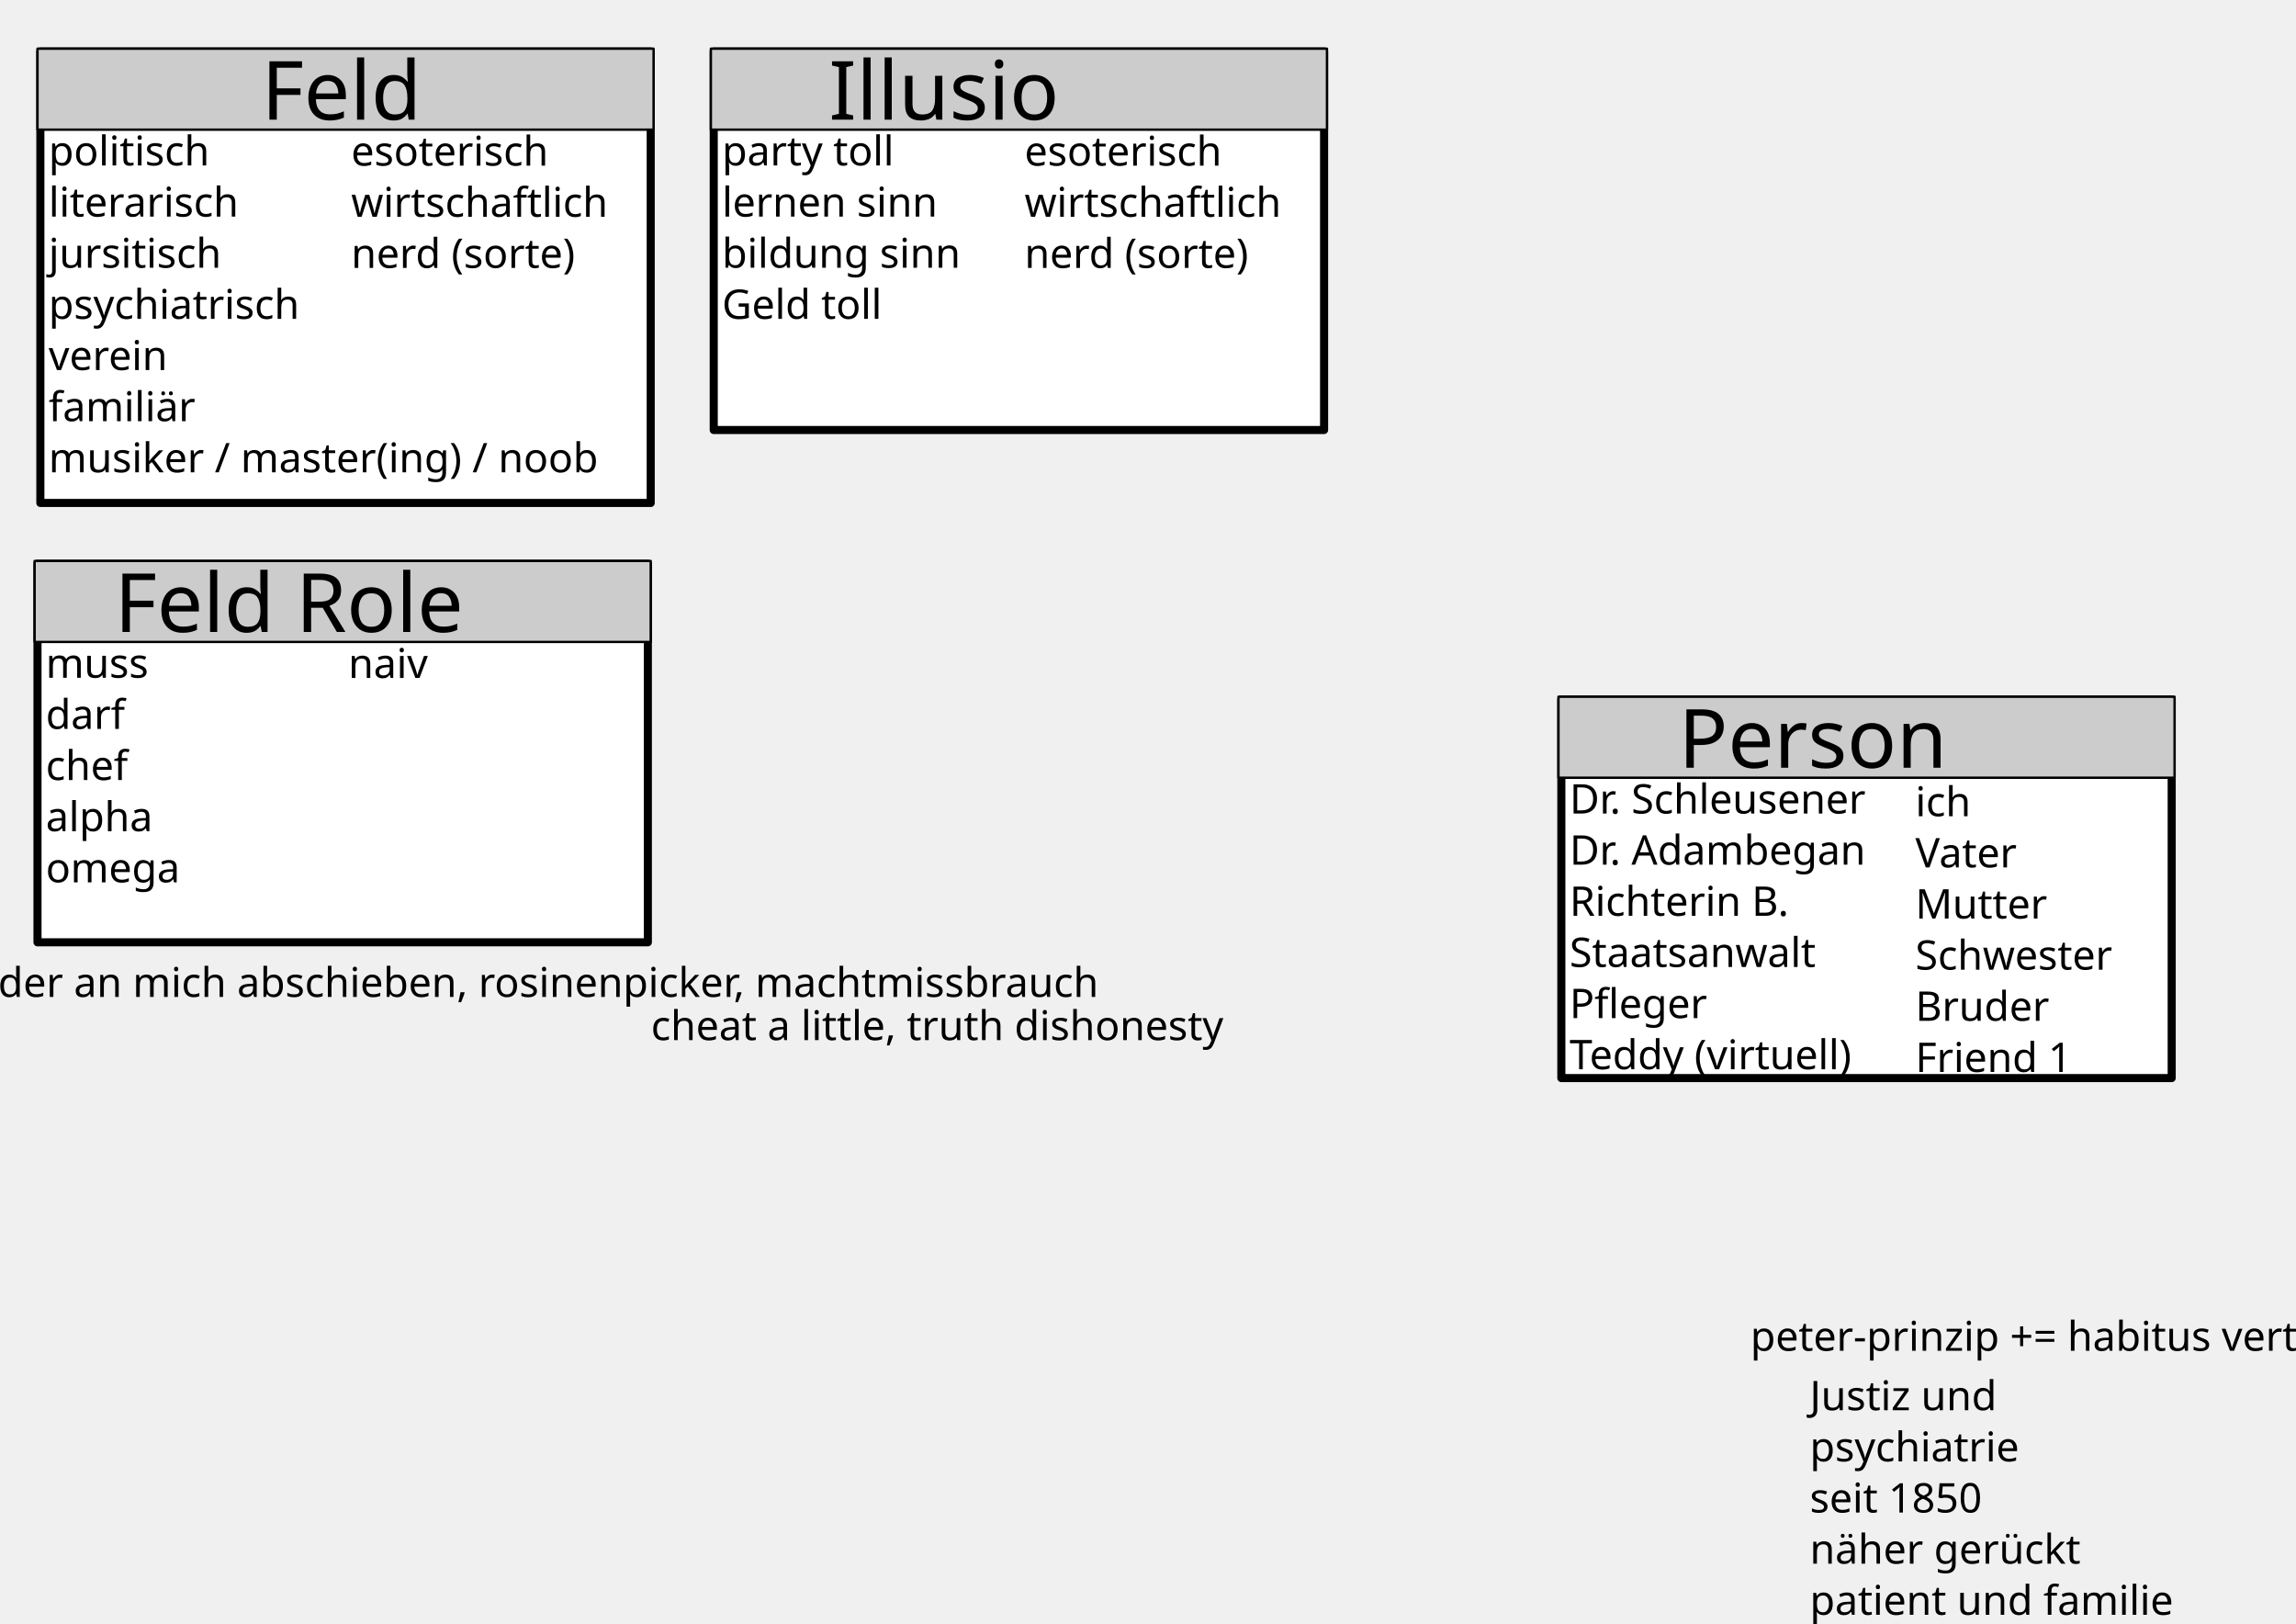
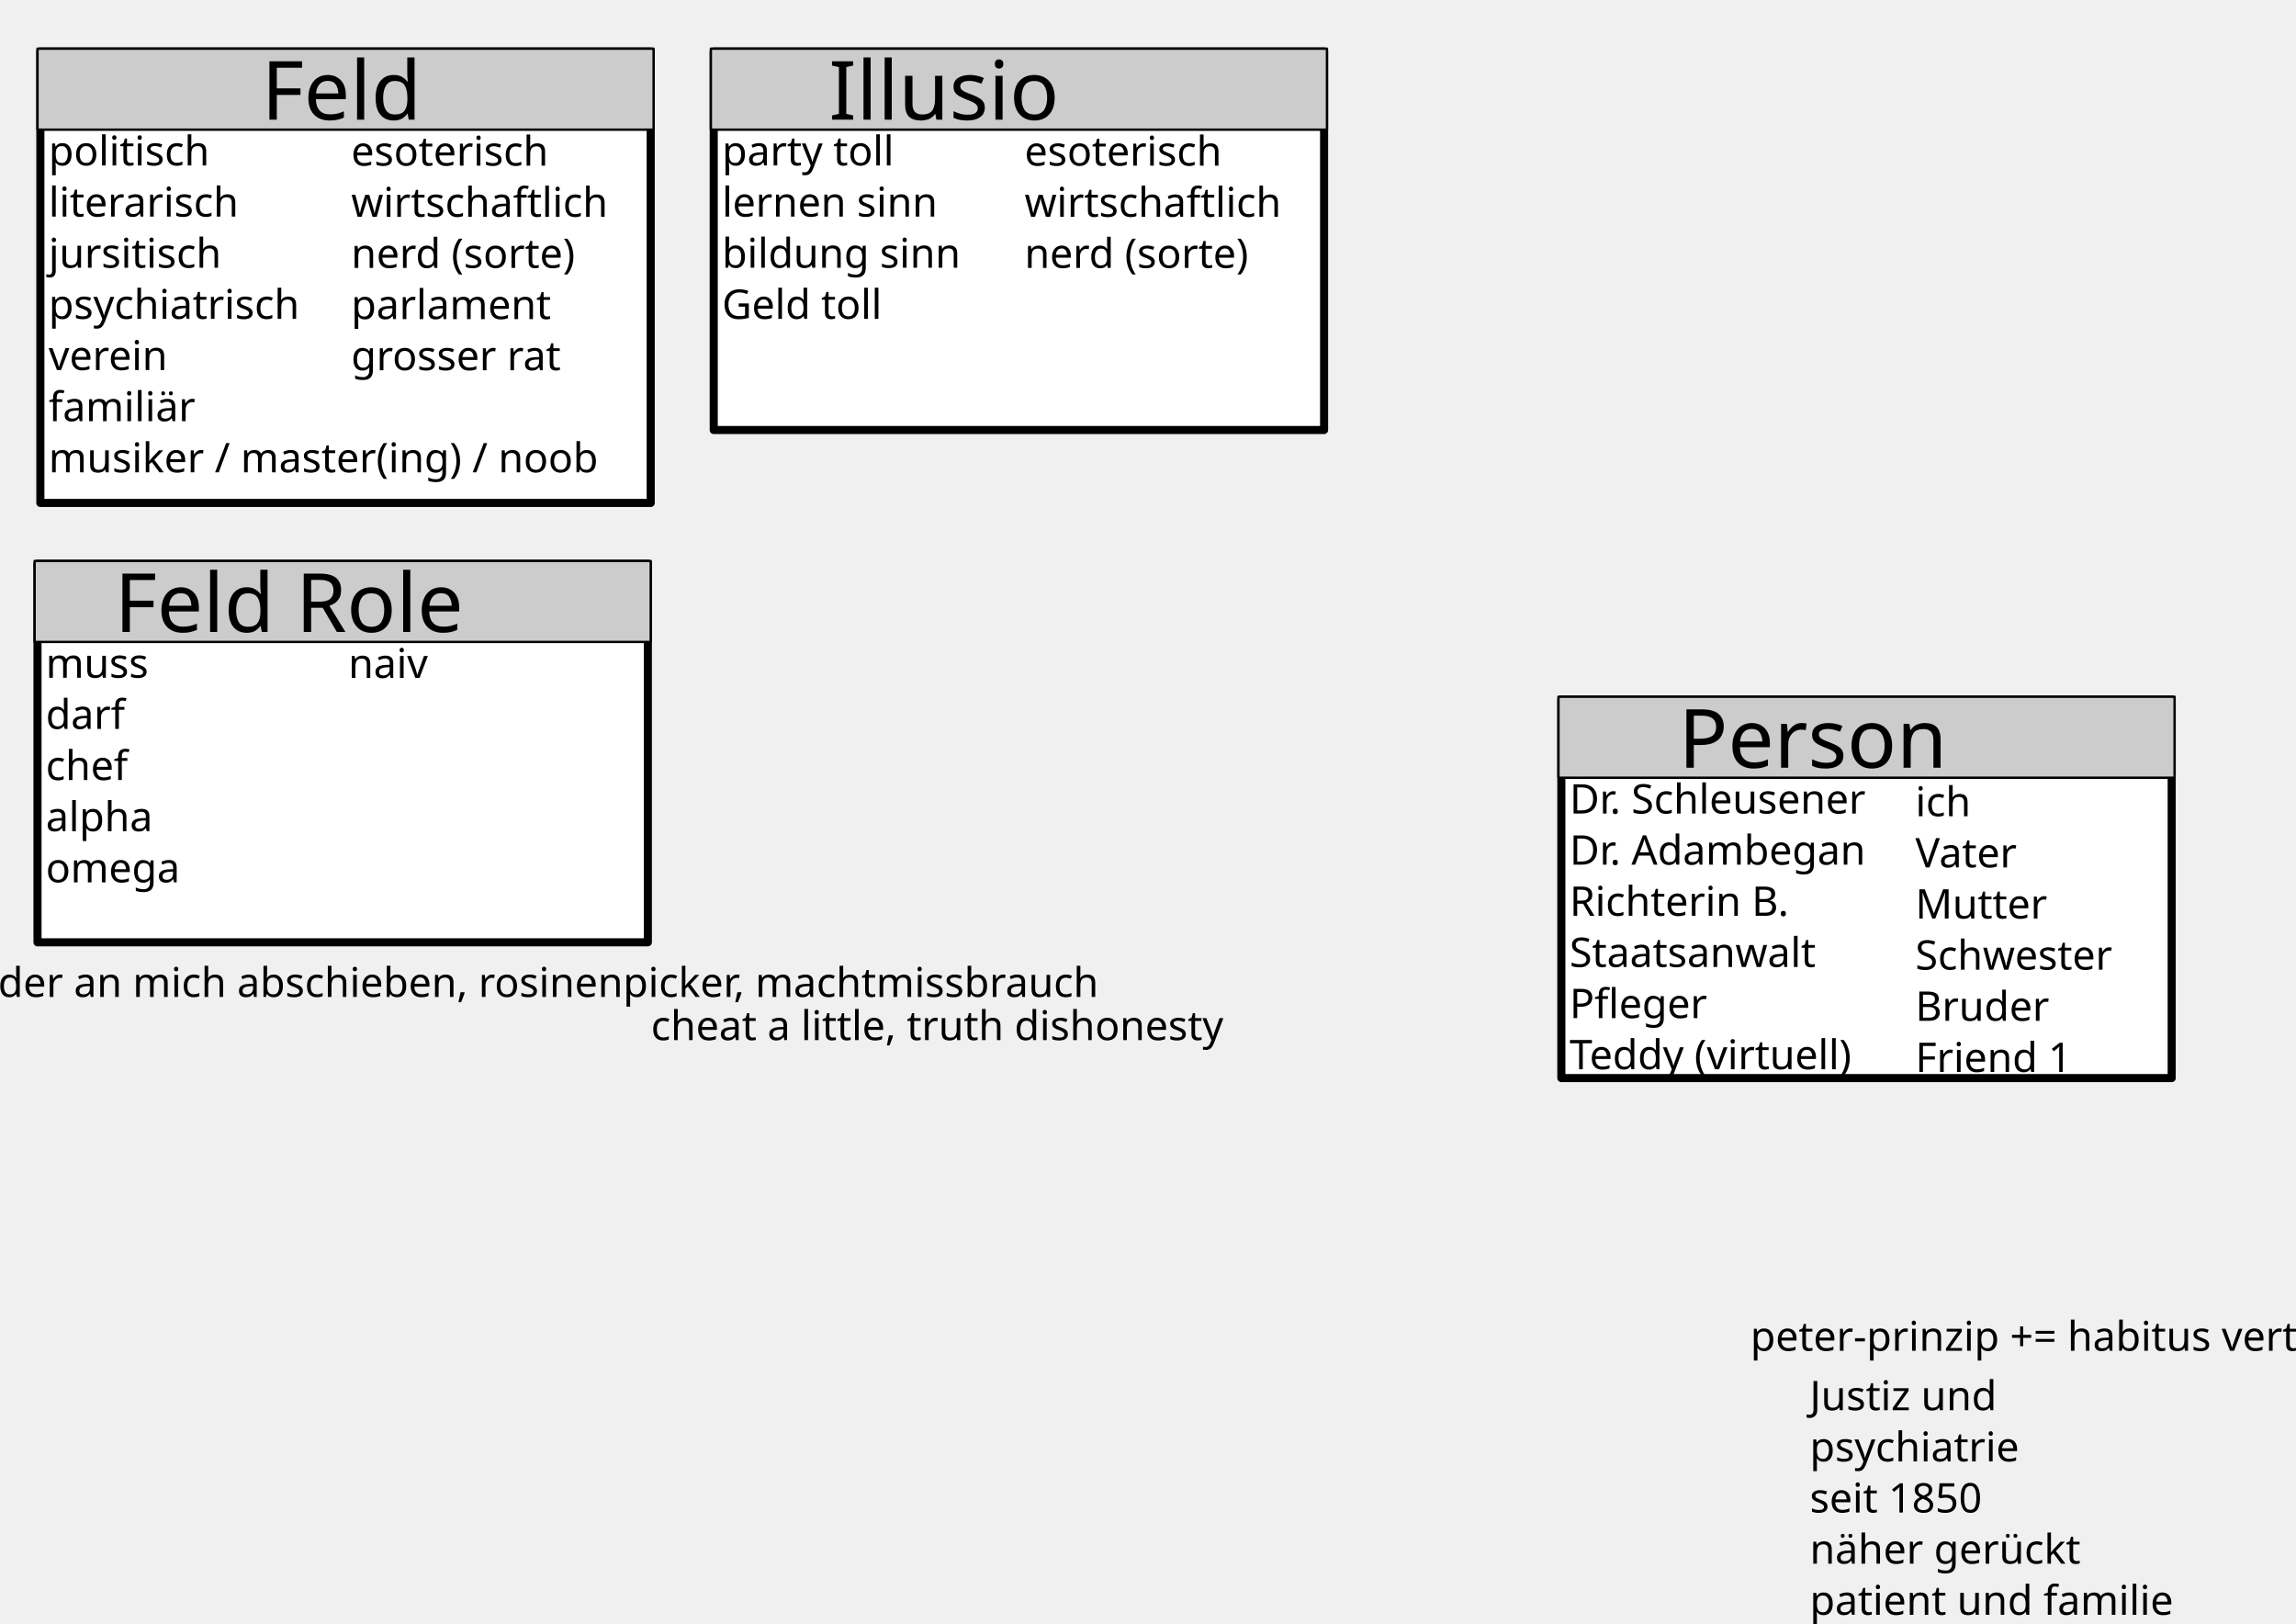
<svg xmlns="http://www.w3.org/2000/svg" width="297mm" height="210mm" viewBox="0 0 297 210" version="1.1" id="svg27799">
  <defs id="defs27796" />
  <g id="layer1">
    <g id="g30679" transform="translate(-17.82,-20.26588)">
      <rect style="fill:#ffffff;stroke:#000000;stroke-width:1.047;stroke-linejoin:round;stop-color:#000000" id="rect27882" width="78.953" height="58.387" x="23.041" y="26.929" />
      <rect style="fill:#cccccc;stroke:#000000;stroke-width:0.304;stroke-linejoin:round;stroke-miterlimit:4;stroke-dasharray:none;stop-color:#000000" id="rect27950" width="79.696" height="10.478" x="22.67" y="26.557" />
      <text xml:space="preserve" style="font-style:normal;font-weight:normal;font-size:10.583px;line-height:1.25;font-family:sans-serif;fill:#000000;fill-opacity:1;stroke:none;stroke-width:0.265" x="51.64" y="35.742" id="text29963">
        <tspan id="tspan29961" style="stroke-width:0.265" x="51.64" y="35.742">Feld</tspan>
      </text>
    </g>
    <text xml:space="preserve" style="font-size:5.292px;line-height:1.25;font-family:sans-serif;stroke-width:0.265" x="6.289" y="21.401" id="text34269">
      <tspan id="tspan34267" style="stroke-width:0.265" x="6.289" y="21.401">politisch</tspan>
      <tspan style="stroke-width:0.265" x="6.289" y="28.016" id="tspan34271">literarisch</tspan>
      <tspan style="stroke-width:0.265" x="6.289" y="34.631" id="tspan34273">jursitisch</tspan>
      <tspan style="stroke-width:0.265" x="6.289" y="41.245" id="tspan34275">psychiatrisch</tspan>
      <tspan style="stroke-width:0.265" x="6.289" y="47.86" id="tspan34277">verein</tspan>
      <tspan style="stroke-width:0.265" x="6.289" y="54.474" id="tspan34279">familiär</tspan>
      <tspan style="stroke-width:0.265" x="6.289" y="61.089" id="tspan116270">musiker / master(ing) / noob</tspan>
    </text>
    <text xml:space="preserve" style="font-size:5.292px;line-height:1.25;font-family:sans-serif;stroke-width:0.265" x="45.423" y="21.426" id="text34269-6">
      <tspan style="stroke-width:0.265" x="45.423" y="21.426" id="tspan34279-8">esoterisch</tspan>
      <tspan style="stroke-width:0.265" x="45.423" y="28.04" id="tspan35141">wirtschaftlich</tspan>
      <tspan style="stroke-width:0.265" x="45.423" y="34.655" id="tspan35143">nerd (sorte)</tspan>
-       <tspan style="stroke-width:0.265" x="45.423" y="41.269" id="tspan35145" />
+       <tspan style="stroke-width:0.265" x="45.423" y="41.269" id="tspan133395">parlament</tspan>
+       <tspan style="stroke-width:0.265" x="45.423" y="47.884" id="tspan133397">grosser rat</tspan>
+       <tspan style="stroke-width:0.265" x="45.423" y="54.499" id="tspan35145" />
    </text>
    <g id="g30679-3" transform="translate(69.28414,-20.26588)">
      <rect style="fill:#ffffff;stroke:#000000;stroke-width:1.047;stroke-linejoin:round;stop-color:#000000" id="rect27882-02" width="78.953" height="48.953" x="23.041" y="26.929" />
      <rect style="fill:#cccccc;stroke:#000000;stroke-width:0.304;stroke-linejoin:round;stroke-miterlimit:4;stroke-dasharray:none;stop-color:#000000" id="rect27950-6" width="79.696" height="10.478" x="22.67" y="26.557" />
      <text xml:space="preserve" style="font-style:normal;font-weight:normal;font-size:10.583px;line-height:1.25;font-family:sans-serif;fill:#000000;fill-opacity:1;stroke:none;stroke-width:0.265" x="62.448" y="35.742" id="text29963-2">
        <tspan id="tspan29961-1" style="text-align:center;text-anchor:middle;stroke-width:0.265" x="62.448" y="35.742">Illusio</tspan>
      </text>
    </g>
    <text xml:space="preserve" style="font-size:5.292px;line-height:1.25;font-family:sans-serif;stroke-width:0.265" x="93.394" y="21.401" id="text34269-77">
      <tspan style="stroke-width:0.265" x="93.394" y="21.401" id="tspan34279-3">party toll</tspan>
      <tspan style="stroke-width:0.265" x="93.394" y="28.016" id="tspan39236">lernen sinn</tspan>
      <tspan style="stroke-width:0.265" x="93.394" y="34.631" id="tspan39238">bildung sinn</tspan>
      <tspan style="stroke-width:0.265" x="93.394" y="41.245" id="tspan39242">Geld toll</tspan>
      <tspan style="stroke-width:0.265" x="93.394" y="47.86" id="tspan39246" />
    </text>
    <text xml:space="preserve" style="font-size:5.292px;line-height:1.25;font-family:sans-serif;stroke-width:0.265" x="132.527" y="21.426" id="text34269-6-65">
      <tspan style="stroke-width:0.265" x="132.527" y="21.426" id="tspan34279-8-0">esoterisch</tspan>
      <tspan style="stroke-width:0.265" x="132.527" y="28.04" id="tspan35141-65">wirtschaftlich</tspan>
      <tspan style="stroke-width:0.265" x="132.527" y="34.655" id="tspan35143-1">nerd (sorte)</tspan>
      <tspan style="stroke-width:0.265" x="132.527" y="41.269" id="tspan35145-51" />
    </text>
    <rect style="fill:#ffffff;stroke:#000000;stroke-width:1.047;stroke-linejoin:round;stop-color:#000000" id="rect27882-02-0" width="78.953" height="48.953" x="201.967" y="90.48" />
    <rect style="fill:#cccccc;stroke:#000000;stroke-width:0.304;stroke-linejoin:round;stroke-miterlimit:4;stroke-dasharray:none;stop-color:#000000" id="rect27950-6-0" width="79.696" height="10.478" x="201.596" y="90.109" />
    <text xml:space="preserve" style="font-style:normal;font-weight:normal;font-size:10.583px;line-height:1.25;font-family:sans-serif;fill:#000000;fill-opacity:1;stroke:none;stroke-width:0.265" x="241.374" y="99.293" id="text29963-2-2">
      <tspan id="tspan29961-1-0" style="text-align:center;text-anchor:middle;stroke-width:0.265" x="241.374" y="99.293">Person</tspan>
    </text>
    <text xml:space="preserve" style="font-size:5.292px;line-height:1.25;font-family:sans-serif;stroke-width:0.265" x="203.035" y="105.219" id="text34269-77-1">
      <tspan style="stroke-width:0.265" x="203.035" y="105.219" id="tspan34279-3-7">Dr. Schleusener</tspan>
      <tspan style="stroke-width:0.265" x="203.035" y="111.833" id="tspan56342">Dr. Adambegan</tspan>
      <tspan style="stroke-width:0.265" x="203.035" y="118.448" id="tspan56348">Richterin B.</tspan>
      <tspan style="stroke-width:0.265" x="203.035" y="125.062" id="tspan61093">Staatsanwalt</tspan>
      <tspan style="stroke-width:0.265" x="203.035" y="131.677" id="tspan86453">Pfleger</tspan>
      <tspan style="stroke-width:0.265" x="203.035" y="138.291" id="tspan101364">Teddy (virtuell)</tspan>
    </text>
    <text xml:space="preserve" style="font-size:5.292px;line-height:1.25;font-family:sans-serif;stroke-width:0.265" x="85.632" y="169.884" id="text34269-6-65-8">
      <tspan style="stroke-width:0.265" x="85.632" y="169.884" id="tspan35145-51-8" />
    </text>
    <rect style="fill:#ffffff;stroke:#000000;stroke-width:1.047;stroke-linejoin:round;stop-color:#000000" id="rect27882-02-5" width="78.953" height="48.953" x="4.85" y="72.921" />
    <rect style="fill:#cccccc;stroke:#000000;stroke-width:0.304;stroke-linejoin:round;stroke-miterlimit:4;stroke-dasharray:none;stop-color:#000000" id="rect27950-6-2" width="79.696" height="10.478" x="4.478" y="72.549" />
    <text xml:space="preserve" style="font-style:normal;font-weight:normal;font-size:10.583px;line-height:1.25;font-family:sans-serif;fill:#000000;fill-opacity:1;stroke:none;stroke-width:0.265" x="44.256" y="81.734" id="text29963-2-7">
      <tspan id="tspan29961-1-02" style="text-align:center;text-anchor:middle;stroke-width:0.265" x="44.256" y="81.734">Feld Role</tspan>
    </text>
    <text xml:space="preserve" style="font-size:5.292px;line-height:1.25;font-family:sans-serif;stroke-width:0.265" x="5.918" y="87.659" id="text34269-77-9">
      <tspan style="stroke-width:0.265" x="5.918" y="87.659" id="tspan34279-3-3">muss</tspan>
      <tspan style="stroke-width:0.265" x="5.918" y="94.274" id="tspan72569">darf</tspan>
      <tspan style="stroke-width:0.265" x="5.918" y="100.888" id="tspan72571">chef</tspan>
      <tspan style="stroke-width:0.265" x="5.918" y="107.503" id="tspan72573">alpha</tspan>
      <tspan style="stroke-width:0.265" x="5.918" y="114.117" id="tspan72575">omega</tspan>
    </text>
    <text xml:space="preserve" style="font-size:5.292px;line-height:1.25;font-family:sans-serif;stroke-width:0.265" x="45.051" y="87.683" id="text34269-6-65-2">
      <tspan style="stroke-width:0.265" x="45.051" y="87.683" id="tspan35145-51-5">naiv</tspan>
      <tspan style="stroke-width:0.265" x="45.051" y="94.298" id="tspan73306" />
    </text>
    <text xml:space="preserve" style="font-size:5.292px;line-height:1.25;font-family:sans-serif;stroke-width:0.265" x="247.76" y="105.568" id="text59902">
      <tspan style="stroke-width:0.265" x="247.76" y="105.568" id="tspan59900">ich</tspan>
      <tspan style="stroke-width:0.265" x="247.76" y="112.183" id="tspan60228">Vater</tspan>
      <tspan style="stroke-width:0.265" x="247.76" y="118.797" id="tspan60230">Mutter</tspan>
      <tspan style="stroke-width:0.265" x="247.76" y="125.412" id="tspan60232">Schwester</tspan>
      <tspan style="stroke-width:0.265" x="247.76" y="132.026" id="tspan60234">Bruder</tspan>
      <tspan style="stroke-width:0.265" x="247.76" y="138.641" id="tspan96369">Friend 1</tspan>
    </text>
    <text xml:space="preserve" style="font-size:5.292px;line-height:1.25;font-family:sans-serif;stroke-width:0.265" x="234.106" y="182.393" id="text61804">
      <tspan id="tspan61802" style="stroke-width:0.265" x="234.106" y="182.393">Justiz und </tspan>
      <tspan style="stroke-width:0.265" x="234.106" y="189.008" id="tspan61806">psychiatrie</tspan>
      <tspan style="stroke-width:0.265" x="234.106" y="195.622" id="tspan61808">seit 1850</tspan>
      <tspan style="stroke-width:0.265" x="234.106" y="202.237" id="tspan61810">näher gerückt</tspan>
      <tspan style="stroke-width:0.265" x="234.106" y="208.851" id="tspan61812">patient und familie</tspan>
      <tspan style="stroke-width:0.265" x="234.106" y="215.466" id="tspan61814">sind immer aussenseiter</tspan>
    </text>
    <text xml:space="preserve" style="font-size:5.292px;line-height:1.25;font-family:sans-serif;stroke-width:0.265" x="158.284" y="221.178" id="text62304">
      <tspan id="tspan62302" style="stroke-width:0.265" x="158.284" y="221.178">überzahl, mehr macht, machtmittel tendiert zu machtmissbrauch</tspan>
      <tspan style="stroke-width:0.265" x="158.284" y="227.792" id="tspan113237">oder auch nur kleinen regelübertretungen mit grossen auswirkungen</tspan>
    </text>
    <text xml:space="preserve" style="font-size:5.292px;line-height:1.25;font-family:sans-serif;stroke-width:0.265" x="304.338" y="104.824" id="text91293">
      <tspan id="tspan91291" style="stroke-width:0.265" x="304.338" y="104.824">Kipppunkte</tspan>
    </text>
    <text xml:space="preserve" style="font-size:5.292px;line-height:1.25;font-family:sans-serif;stroke-width:0.265" x="226.419" y="174.706" id="text95385">
      <tspan id="tspan95383" style="stroke-width:0.265" x="226.419" y="174.706">peter-prinzip += habitus vertuschen</tspan>
    </text>
    <text xml:space="preserve" style="font-size:5.292px;line-height:1.25;font-family:sans-serif;stroke-width:0.265" x="-100.631" y="128.933" id="text104337">
      <tspan id="tspan104335" style="stroke-width:0.265" x="-100.631" y="128.933">Felder der MAcht, Nico Wild, Sommerhalder an mich abschieben, rosinenpicker, machtmissbrauch</tspan>
    </text>
    <text xml:space="preserve" style="font-size:5.292px;line-height:1.25;font-family:sans-serif;stroke-width:0.265" x="84.208" y="134.524" id="text105501">
      <tspan id="tspan105499" style="stroke-width:0.265" x="84.208" y="134.524">cheat a little, truth dishonesty</tspan>
    </text>
    <text xml:space="preserve" style="font-size:5.292px;line-height:1.25;font-family:sans-serif;stroke-width:0.265" x="305.735" y="130.68" id="text121001">
      <tspan id="tspan120999" style="stroke-width:0.265" x="305.735" y="130.68">Reichweite</tspan>
      <tspan style="stroke-width:0.265" x="305.735" y="137.295" id="tspan121003">Feld der Macht</tspan>
    </text>
+     <text xml:space="preserve" style="font-size:5.292px;line-height:1.25;font-family:sans-serif;stroke-width:0.265" x="144.656" y="233.756" id="text138759">
+       <tspan id="tspan138757" style="stroke-width:0.265" x="144.656" y="233.756">so müssten diese menschen zwingen kaltschnäuzigkeit (euphemismus für kaltblütigkeit) entwiickeln</tspan>
+     </text>
+     <text xml:space="preserve" style="font-size:5.292px;line-height:1.25;font-family:sans-serif;stroke-width:0.265" x="162.476" y="240.395" id="text140133">
+       <tspan id="tspan140131" style="stroke-width:0.265" x="162.476" y="240.395">ein platz im parlament ist somit auch vernetzung, und kritische masse kaltschneuzigkeit</tspan>
+       <tspan style="stroke-width:0.265" x="162.476" y="247.01" id="tspan140985">+ funktion machterhalt trotz fehlbarkeiten, sonst wäre ja putin schon lange abgesetzt</tspan>
+     </text>
  </g>
</svg>
